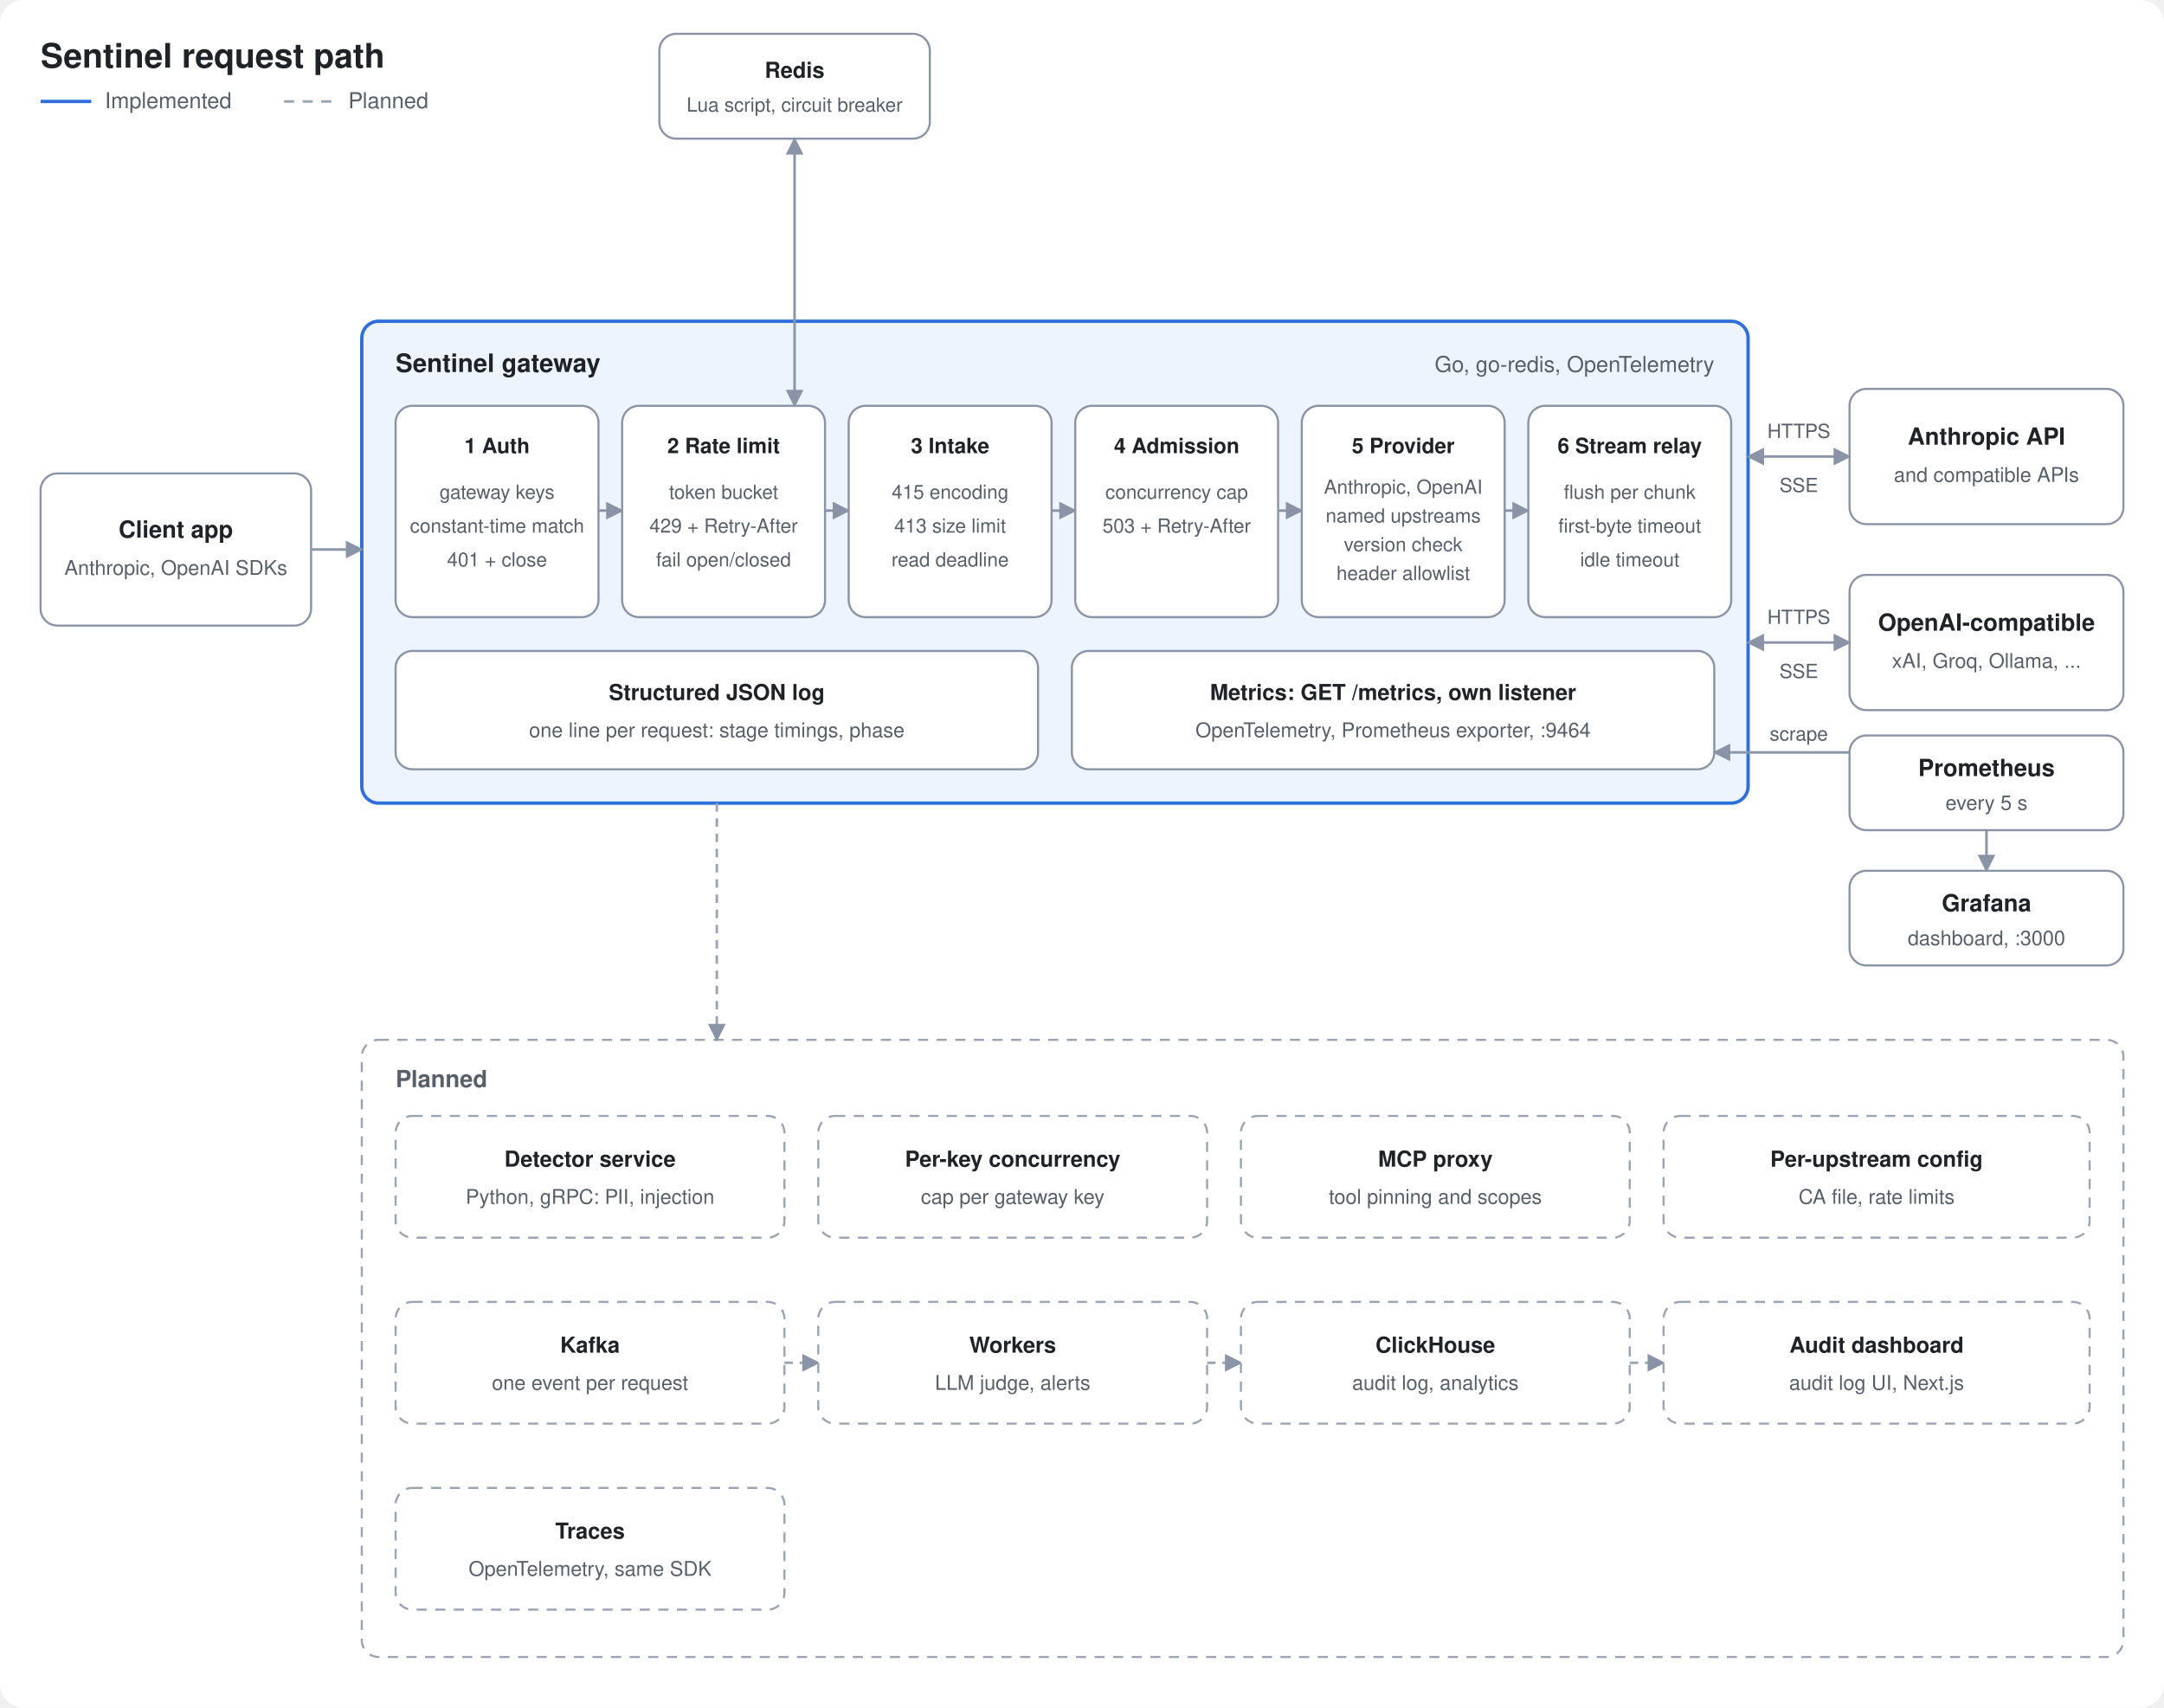
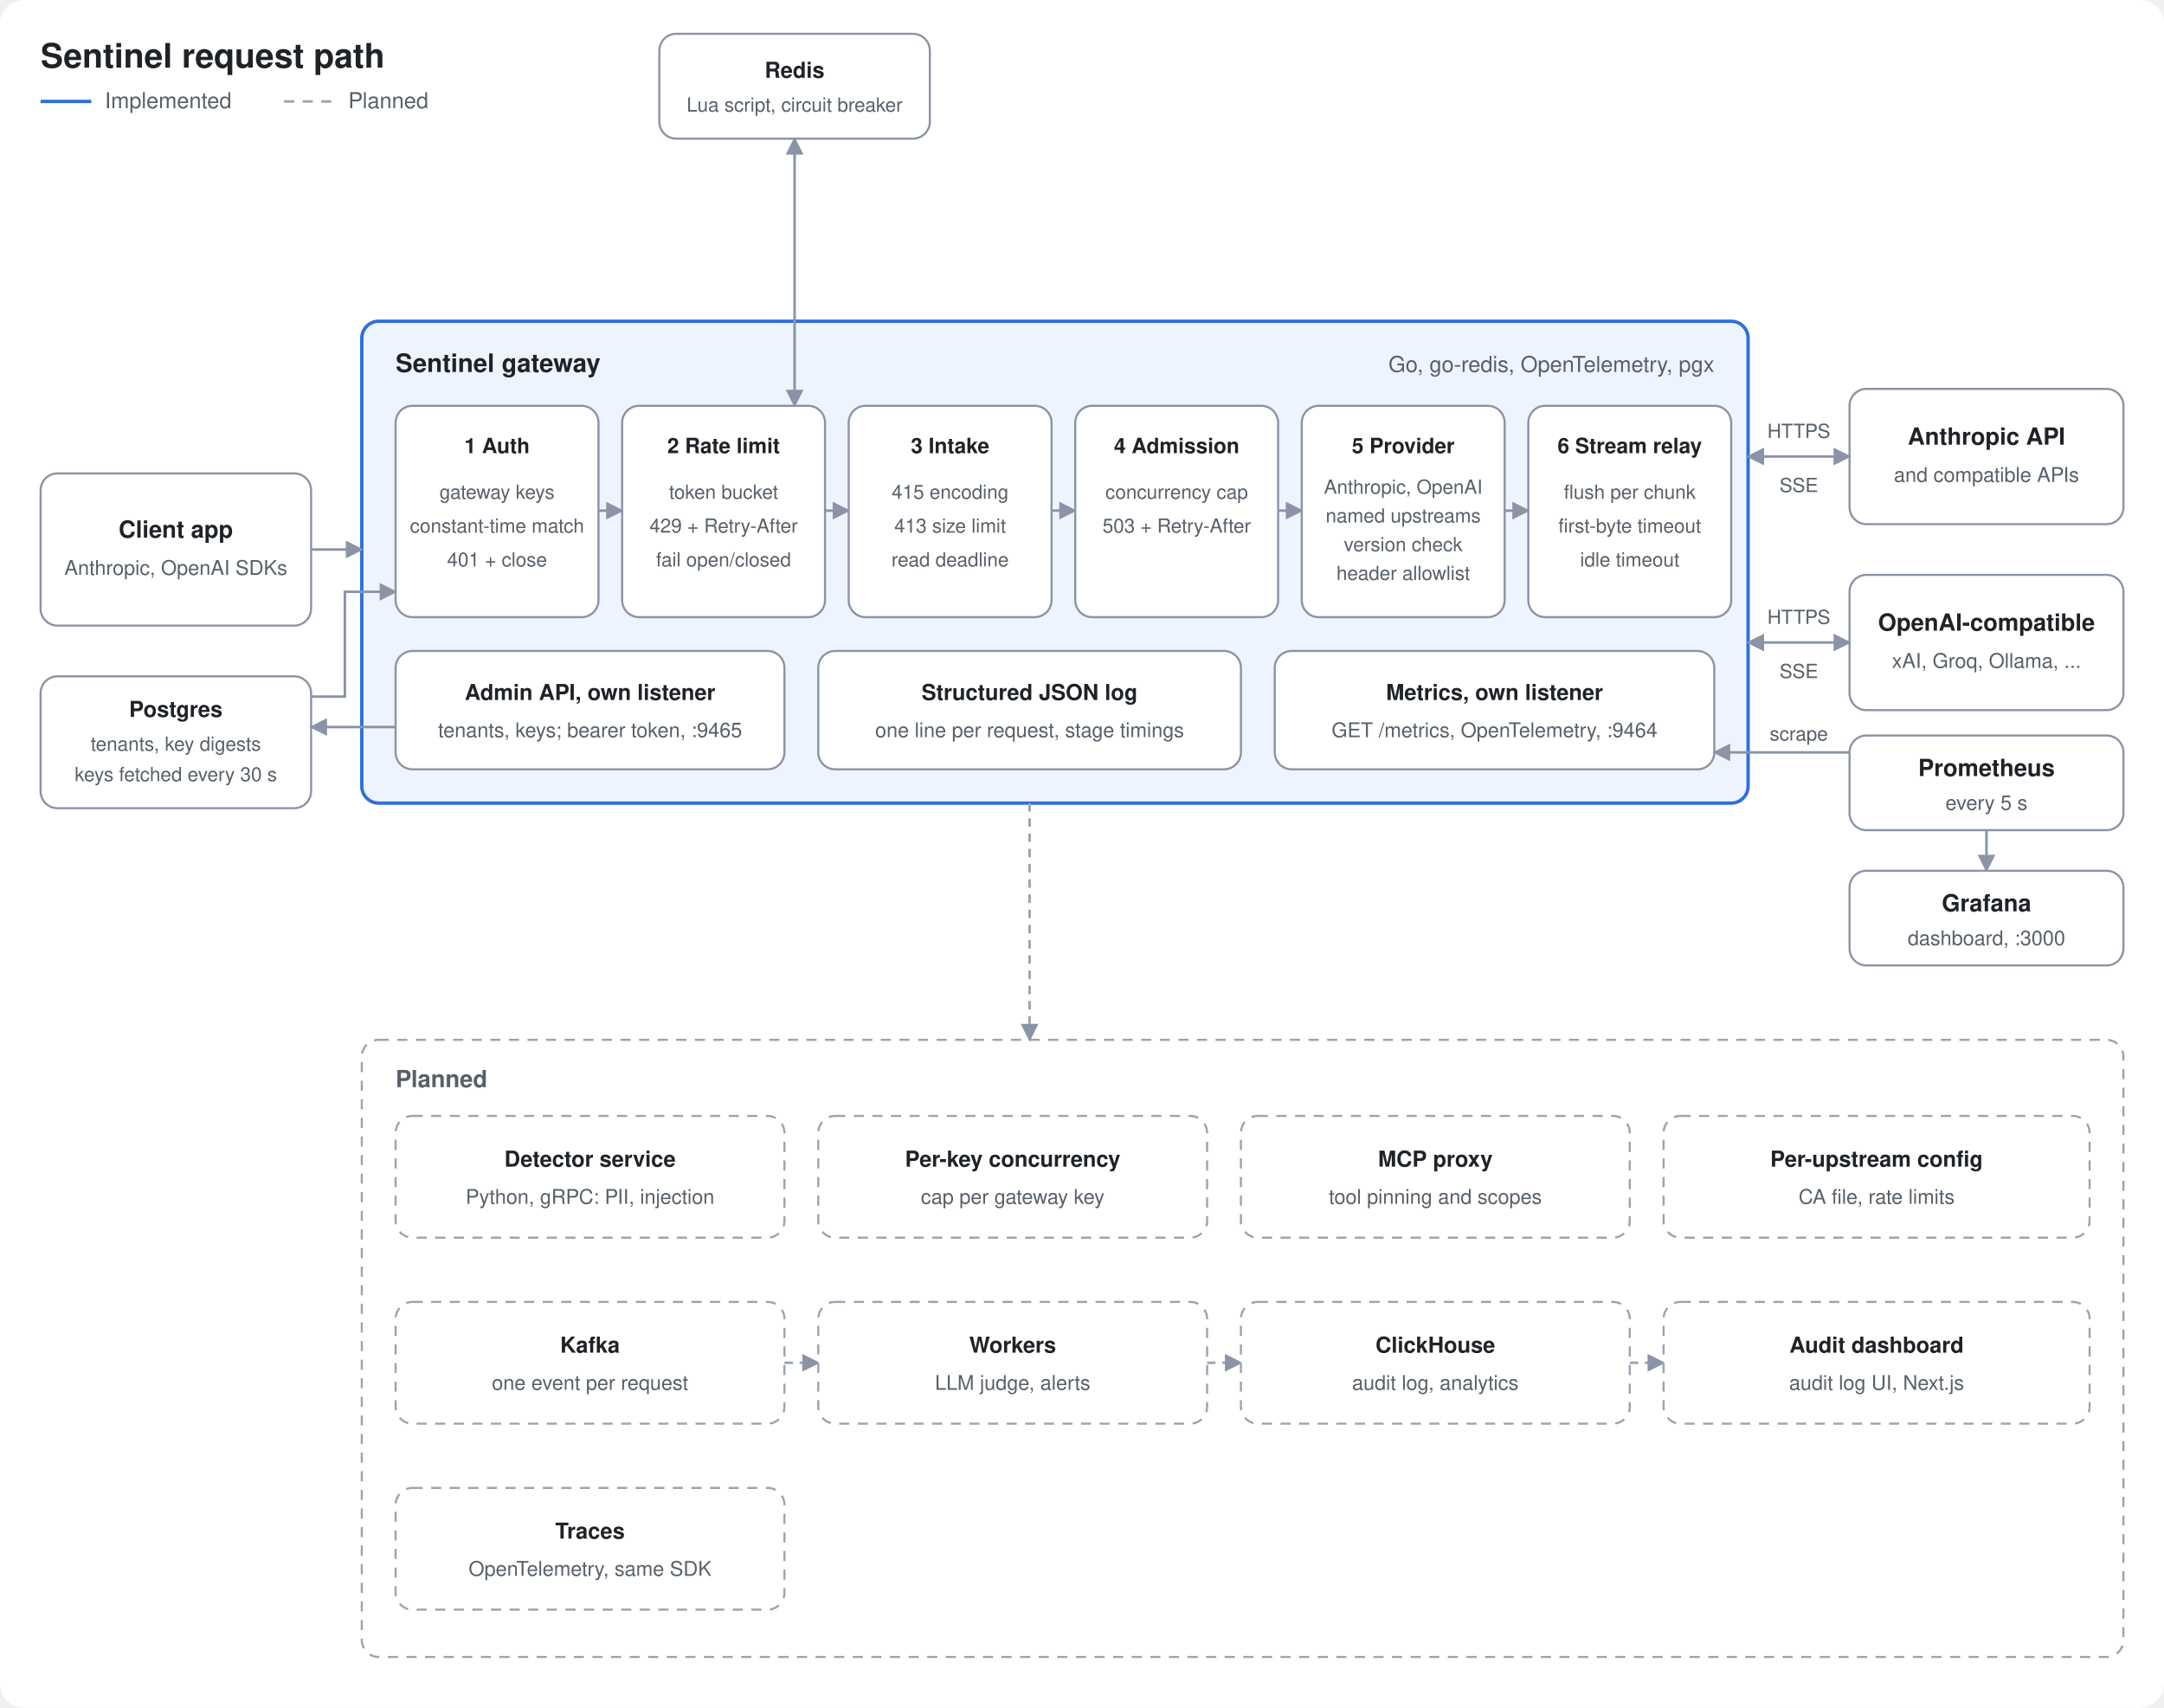
<svg xmlns="http://www.w3.org/2000/svg" viewBox="0 0 1280 1010" width="1280" height="1010">
  <defs>
    <marker id="a" viewBox="0 0 10 10" refX="9" refY="5" markerWidth="7" markerHeight="7" orient="auto-start-reverse">
      <path d="M0 0L10 5L0 10z" fill="#8A94A6" />
    </marker>
  </defs>
  <rect width="1280" height="1010" rx="14" fill="#FFFFFF" />
  <text x="24" y="40" font-size="20" font-weight="700" fill="#1F2328" text-anchor="start" font-family="Segoe UI, Helvetica, Arial, sans-serif">Sentinel request path</text>
  <path d="M24 60H54" stroke="#2F6FDB" stroke-width="2" />
  <text x="62" y="64" font-size="13" font-weight="400" fill="#57606A" text-anchor="start" font-family="Segoe UI, Helvetica, Arial, sans-serif">Implemented</text>
  <path d="M168 60H198" stroke="#9AA4B2" stroke-width="1.5" stroke-dasharray="6 5" />
  <text x="206" y="64" font-size="13" font-weight="400" fill="#57606A" text-anchor="start" font-family="Segoe UI, Helvetica, Arial, sans-serif">Planned</text>
  <g transform="translate(0,100)">
    <rect x="24" y="180" width="160" height="90" rx="10" fill="#FFFFFF" stroke="#8A94A6" stroke-width="1.25" />
    <text x="104" y="218" font-size="14" font-weight="600" fill="#1F2328" text-anchor="middle" font-family="Segoe UI, Helvetica, Arial, sans-serif">Client app</text>
    <text x="104" y="240" font-size="12" font-weight="400" fill="#57606A" text-anchor="middle" font-family="Segoe UI, Helvetica, Arial, sans-serif">Anthropic, OpenAI SDKs</text>
    <rect x="214" y="90" width="820" height="285" rx="10" fill="#EEF4FD" stroke="#2F6FDB" stroke-width="2" />
    <text x="234" y="120" font-size="15" font-weight="700" fill="#1F2328" text-anchor="start" font-family="Segoe UI, Helvetica, Arial, sans-serif">Sentinel gateway</text>
-     <text x="1014" y="120" font-size="13" font-weight="400" fill="#57606A" text-anchor="end" font-family="Segoe UI, Helvetica, Arial, sans-serif">Go, go-redis, OpenTelemetry</text>
+     <text x="1014" y="120" font-size="13" font-weight="400" fill="#57606A" text-anchor="end" font-family="Segoe UI, Helvetica, Arial, sans-serif">Go, go-redis, OpenTelemetry, pgx</text>
    <rect x="234" y="140" width="120" height="125" rx="10" fill="#FFFFFF" stroke="#8A94A6" stroke-width="1.25" />
    <text x="294.0" y="168" font-size="12.5" font-weight="700" fill="#1F2328" text-anchor="middle" font-family="Segoe UI, Helvetica, Arial, sans-serif">1  Auth</text>
    <text x="294.0" y="195" font-size="11.5" font-weight="400" fill="#57606A" text-anchor="middle" font-family="Segoe UI, Helvetica, Arial, sans-serif">gateway keys</text>
    <text x="294.0" y="215" font-size="11.5" font-weight="400" fill="#57606A" text-anchor="middle" font-family="Segoe UI, Helvetica, Arial, sans-serif">constant-time match</text>
    <text x="294.0" y="235" font-size="11.5" font-weight="400" fill="#57606A" text-anchor="middle" font-family="Segoe UI, Helvetica, Arial, sans-serif">401 + close</text>
    <path d="M354 202H368" fill="none" stroke="#8A94A6" stroke-width="1.5" marker-end="url(#a)" />
    <rect x="368" y="140" width="120" height="125" rx="10" fill="#FFFFFF" stroke="#8A94A6" stroke-width="1.25" />
    <text x="428.0" y="168" font-size="12.5" font-weight="700" fill="#1F2328" text-anchor="middle" font-family="Segoe UI, Helvetica, Arial, sans-serif">2  Rate limit</text>
    <text x="428.0" y="195" font-size="11.5" font-weight="400" fill="#57606A" text-anchor="middle" font-family="Segoe UI, Helvetica, Arial, sans-serif">token bucket</text>
    <text x="428.0" y="215" font-size="11.5" font-weight="400" fill="#57606A" text-anchor="middle" font-family="Segoe UI, Helvetica, Arial, sans-serif">429 + Retry-After</text>
    <text x="428.0" y="235" font-size="11.5" font-weight="400" fill="#57606A" text-anchor="middle" font-family="Segoe UI, Helvetica, Arial, sans-serif">fail open/closed</text>
    <path d="M488 202H502" fill="none" stroke="#8A94A6" stroke-width="1.5" marker-end="url(#a)" />
    <rect x="502" y="140" width="120" height="125" rx="10" fill="#FFFFFF" stroke="#8A94A6" stroke-width="1.25" />
    <text x="562.0" y="168" font-size="12.5" font-weight="700" fill="#1F2328" text-anchor="middle" font-family="Segoe UI, Helvetica, Arial, sans-serif">3  Intake</text>
    <text x="562.0" y="195" font-size="11.5" font-weight="400" fill="#57606A" text-anchor="middle" font-family="Segoe UI, Helvetica, Arial, sans-serif">415 encoding</text>
    <text x="562.0" y="215" font-size="11.5" font-weight="400" fill="#57606A" text-anchor="middle" font-family="Segoe UI, Helvetica, Arial, sans-serif">413 size limit</text>
    <text x="562.0" y="235" font-size="11.5" font-weight="400" fill="#57606A" text-anchor="middle" font-family="Segoe UI, Helvetica, Arial, sans-serif">read deadline</text>
    <path d="M622 202H636" fill="none" stroke="#8A94A6" stroke-width="1.5" marker-end="url(#a)" />
    <rect x="636" y="140" width="120" height="125" rx="10" fill="#FFFFFF" stroke="#8A94A6" stroke-width="1.25" />
    <text x="696.0" y="168" font-size="12.5" font-weight="700" fill="#1F2328" text-anchor="middle" font-family="Segoe UI, Helvetica, Arial, sans-serif">4  Admission</text>
    <text x="696.0" y="195" font-size="11.5" font-weight="400" fill="#57606A" text-anchor="middle" font-family="Segoe UI, Helvetica, Arial, sans-serif">concurrency cap</text>
    <text x="696.0" y="215" font-size="11.5" font-weight="400" fill="#57606A" text-anchor="middle" font-family="Segoe UI, Helvetica, Arial, sans-serif">503 + Retry-After</text>
    <path d="M756 202H770" fill="none" stroke="#8A94A6" stroke-width="1.5" marker-end="url(#a)" />
    <rect x="770" y="140" width="120" height="125" rx="10" fill="#FFFFFF" stroke="#8A94A6" stroke-width="1.25" />
    <text x="830.0" y="168" font-size="12.5" font-weight="700" fill="#1F2328" text-anchor="middle" font-family="Segoe UI, Helvetica, Arial, sans-serif">5  Provider</text>
    <text x="830.0" y="192" font-size="11.5" font-weight="400" fill="#57606A" text-anchor="middle" font-family="Segoe UI, Helvetica, Arial, sans-serif">Anthropic, OpenAI</text>
    <text x="830.0" y="209" font-size="11.5" font-weight="400" fill="#57606A" text-anchor="middle" font-family="Segoe UI, Helvetica, Arial, sans-serif">named upstreams</text>
    <text x="830.0" y="226" font-size="11.5" font-weight="400" fill="#57606A" text-anchor="middle" font-family="Segoe UI, Helvetica, Arial, sans-serif">version check</text>
    <text x="830.0" y="243" font-size="11.5" font-weight="400" fill="#57606A" text-anchor="middle" font-family="Segoe UI, Helvetica, Arial, sans-serif">header allowlist</text>
    <path d="M890 202H904" fill="none" stroke="#8A94A6" stroke-width="1.5" marker-end="url(#a)" />
    <rect x="904" y="140" width="120" height="125" rx="10" fill="#FFFFFF" stroke="#8A94A6" stroke-width="1.25" />
    <text x="964.0" y="168" font-size="12.5" font-weight="700" fill="#1F2328" text-anchor="middle" font-family="Segoe UI, Helvetica, Arial, sans-serif">6  Stream relay</text>
    <text x="964.0" y="195" font-size="11.5" font-weight="400" fill="#57606A" text-anchor="middle" font-family="Segoe UI, Helvetica, Arial, sans-serif">flush per chunk</text>
    <text x="964.0" y="215" font-size="11.5" font-weight="400" fill="#57606A" text-anchor="middle" font-family="Segoe UI, Helvetica, Arial, sans-serif">first-byte timeout</text>
    <text x="964.0" y="235" font-size="11.5" font-weight="400" fill="#57606A" text-anchor="middle" font-family="Segoe UI, Helvetica, Arial, sans-serif">idle timeout</text>
    <rect x="390" y="-80" width="160" height="62" rx="10" fill="#FFFFFF" stroke="#8A94A6" stroke-width="1.25" />
    <text x="470" y="-54" font-size="13" font-weight="600" fill="#1F2328" text-anchor="middle" font-family="Segoe UI, Helvetica, Arial, sans-serif">Redis</text>
    <text x="470" y="-34" font-size="11.5" font-weight="400" fill="#57606A" text-anchor="middle" font-family="Segoe UI, Helvetica, Arial, sans-serif">Lua script, circuit breaker</text>
    <path d="M470 -18V140" fill="none" stroke="#8A94A6" stroke-width="1.5" marker-start="url(#a)" marker-end="url(#a)" />
-     <rect x="234" y="285" width="380" height="70" rx="10" fill="#FFFFFF" stroke="#8A94A6" stroke-width="1.25" />
-     <text x="424" y="314" font-size="13" font-weight="600" fill="#1F2328" text-anchor="middle" font-family="Segoe UI, Helvetica, Arial, sans-serif">Structured JSON log</text>
-     <text x="424" y="336" font-size="12" font-weight="400" fill="#57606A" text-anchor="middle" font-family="Segoe UI, Helvetica, Arial, sans-serif">one line per request: stage timings, phase</text>
-     <rect x="634" y="285" width="380" height="70" rx="10" fill="#FFFFFF" stroke="#8A94A6" stroke-width="1.25" />
-     <text x="824" y="314" font-size="13" font-weight="600" fill="#1F2328" text-anchor="middle" font-family="Segoe UI, Helvetica, Arial, sans-serif">Metrics: GET /metrics, own listener</text>
-     <text x="824" y="336" font-size="12" font-weight="400" fill="#57606A" text-anchor="middle" font-family="Segoe UI, Helvetica, Arial, sans-serif">OpenTelemetry, Prometheus exporter, :9464</text>
+     <rect x="234" y="285" width="230" height="70" rx="10" fill="#FFFFFF" stroke="#8A94A6" stroke-width="1.25" />
+     <text x="349" y="314" font-size="13" font-weight="600" fill="#1F2328" text-anchor="middle" font-family="Segoe UI, Helvetica, Arial, sans-serif">Admin API, own listener</text>
+     <text x="349" y="336" font-size="12" font-weight="400" fill="#57606A" text-anchor="middle" font-family="Segoe UI, Helvetica, Arial, sans-serif">tenants, keys; bearer token, :9465</text>
+     <rect x="484" y="285" width="250" height="70" rx="10" fill="#FFFFFF" stroke="#8A94A6" stroke-width="1.25" />
+     <text x="609" y="314" font-size="13" font-weight="600" fill="#1F2328" text-anchor="middle" font-family="Segoe UI, Helvetica, Arial, sans-serif">Structured JSON log</text>
+     <text x="609" y="336" font-size="12" font-weight="400" fill="#57606A" text-anchor="middle" font-family="Segoe UI, Helvetica, Arial, sans-serif">one line per request, stage timings</text>
+     <rect x="754" y="285" width="260" height="70" rx="10" fill="#FFFFFF" stroke="#8A94A6" stroke-width="1.25" />
+     <text x="884" y="314" font-size="13" font-weight="600" fill="#1F2328" text-anchor="middle" font-family="Segoe UI, Helvetica, Arial, sans-serif">Metrics, own listener</text>
+     <text x="884" y="336" font-size="12" font-weight="400" fill="#57606A" text-anchor="middle" font-family="Segoe UI, Helvetica, Arial, sans-serif">GET /metrics, OpenTelemetry, :9464</text>
    <rect x="1094" y="130" width="162" height="80" rx="10" fill="#FFFFFF" stroke="#8A94A6" stroke-width="1.25" />
    <text x="1175" y="163" font-size="14" font-weight="600" fill="#1F2328" text-anchor="middle" font-family="Segoe UI, Helvetica, Arial, sans-serif">Anthropic API</text>
    <text x="1175" y="185" font-size="12" font-weight="400" fill="#57606A" text-anchor="middle" font-family="Segoe UI, Helvetica, Arial, sans-serif">and compatible APIs</text>
    <rect x="1094" y="240" width="162" height="80" rx="10" fill="#FFFFFF" stroke="#8A94A6" stroke-width="1.25" />
    <text x="1175" y="273" font-size="14" font-weight="600" fill="#1F2328" text-anchor="middle" font-family="Segoe UI, Helvetica, Arial, sans-serif">OpenAI-compatible</text>
    <text x="1175" y="295" font-size="12" font-weight="400" fill="#57606A" text-anchor="middle" font-family="Segoe UI, Helvetica, Arial, sans-serif">xAI, Groq, Ollama, ...</text>
+     <rect x="24" y="300" width="160" height="78" rx="10" fill="#FFFFFF" stroke="#8A94A6" stroke-width="1.25" />
+     <text x="104" y="324" font-size="13" font-weight="600" fill="#1F2328" text-anchor="middle" font-family="Segoe UI, Helvetica, Arial, sans-serif">Postgres</text>
+     <text x="104" y="344" font-size="11.5" font-weight="400" fill="#57606A" text-anchor="middle" font-family="Segoe UI, Helvetica, Arial, sans-serif">tenants, key digests</text>
+     <text x="104" y="362" font-size="11.5" font-weight="400" fill="#57606A" text-anchor="middle" font-family="Segoe UI, Helvetica, Arial, sans-serif">keys fetched every 30 s</text>
+     <path d="M184 312H204V250H234" fill="none" stroke="#8A94A6" stroke-width="1.5" marker-end="url(#a)" />
+     <path d="M234 330H184" fill="none" stroke="#8A94A6" stroke-width="1.5" marker-end="url(#a)" />
    <path d="M184 225H214" fill="none" stroke="#8A94A6" stroke-width="1.5" marker-end="url(#a)" />
    <path d="M1034 170H1094" fill="none" stroke="#8A94A6" stroke-width="1.5" marker-start="url(#a)" marker-end="url(#a)" />
    <text x="1064" y="159" font-size="11.5" font-weight="400" fill="#57606A" text-anchor="middle" font-family="Segoe UI, Helvetica, Arial, sans-serif">HTTPS</text>
    <text x="1064" y="191" font-size="11.5" font-weight="400" fill="#57606A" text-anchor="middle" font-family="Segoe UI, Helvetica, Arial, sans-serif">SSE</text>
    <path d="M1034 280H1094" fill="none" stroke="#8A94A6" stroke-width="1.5" marker-start="url(#a)" marker-end="url(#a)" />
    <text x="1064" y="269" font-size="11.5" font-weight="400" fill="#57606A" text-anchor="middle" font-family="Segoe UI, Helvetica, Arial, sans-serif">HTTPS</text>
    <text x="1064" y="301" font-size="11.5" font-weight="400" fill="#57606A" text-anchor="middle" font-family="Segoe UI, Helvetica, Arial, sans-serif">SSE</text>
    <path d="M1094 345H1014" fill="none" stroke="#8A94A6" stroke-width="1.5" marker-end="url(#a)" />
    <text x="1064" y="338" font-size="11.5" font-weight="400" fill="#57606A" text-anchor="middle" font-family="Segoe UI, Helvetica, Arial, sans-serif">scrape</text>
    <rect x="1094" y="335" width="162" height="56" rx="10" fill="#FFFFFF" stroke="#8A94A6" stroke-width="1.25" />
    <text x="1175" y="359" font-size="14" font-weight="600" fill="#1F2328" text-anchor="middle" font-family="Segoe UI, Helvetica, Arial, sans-serif">Prometheus</text>
    <text x="1175" y="379" font-size="12" font-weight="400" fill="#57606A" text-anchor="middle" font-family="Segoe UI, Helvetica, Arial, sans-serif">every 5 s</text>
    <path d="M1175 391V415" fill="none" stroke="#8A94A6" stroke-width="1.5" marker-end="url(#a)" />
    <rect x="1094" y="415" width="162" height="56" rx="10" fill="#FFFFFF" stroke="#8A94A6" stroke-width="1.25" />
    <text x="1175" y="439" font-size="14" font-weight="600" fill="#1F2328" text-anchor="middle" font-family="Segoe UI, Helvetica, Arial, sans-serif">Grafana</text>
    <text x="1175" y="459" font-size="12" font-weight="400" fill="#57606A" text-anchor="middle" font-family="Segoe UI, Helvetica, Arial, sans-serif">dashboard, :3000</text>
    <rect x="214" y="515" width="1042" height="365" rx="10" fill="none" stroke="#9AA4B2" stroke-width="1.25" stroke-dasharray="6 5" />
    <text x="234" y="543" font-size="14" font-weight="700" fill="#57606A" text-anchor="start" font-family="Segoe UI, Helvetica, Arial, sans-serif">Planned</text>
-     <path d="M424 375V515" fill="none" stroke="#9AA4B2" stroke-width="1.5" stroke-dasharray="5 4" marker-end="url(#a)" />
+     <path d="M609 375V515" fill="none" stroke="#9AA4B2" stroke-width="1.5" stroke-dasharray="5 4" marker-end="url(#a)" />
    <rect x="234" y="560" width="230" height="72" rx="10" fill="#FFFFFF" stroke="#9AA4B2" stroke-width="1.25" stroke-dasharray="6 5" />
    <text x="349.0" y="590" font-size="13" font-weight="600" fill="#1F2328" text-anchor="middle" font-family="Segoe UI, Helvetica, Arial, sans-serif">Detector service</text>
    <text x="349.0" y="612" font-size="12" font-weight="400" fill="#57606A" text-anchor="middle" font-family="Segoe UI, Helvetica, Arial, sans-serif">Python, gRPC: PII, injection</text>
    <rect x="484" y="560" width="230" height="72" rx="10" fill="#FFFFFF" stroke="#9AA4B2" stroke-width="1.25" stroke-dasharray="6 5" />
    <text x="599.0" y="590" font-size="13" font-weight="600" fill="#1F2328" text-anchor="middle" font-family="Segoe UI, Helvetica, Arial, sans-serif">Per-key concurrency</text>
    <text x="599.0" y="612" font-size="12" font-weight="400" fill="#57606A" text-anchor="middle" font-family="Segoe UI, Helvetica, Arial, sans-serif">cap per gateway key</text>
    <rect x="734" y="560" width="230" height="72" rx="10" fill="#FFFFFF" stroke="#9AA4B2" stroke-width="1.25" stroke-dasharray="6 5" />
    <text x="849.0" y="590" font-size="13" font-weight="600" fill="#1F2328" text-anchor="middle" font-family="Segoe UI, Helvetica, Arial, sans-serif">MCP proxy</text>
    <text x="849.0" y="612" font-size="12" font-weight="400" fill="#57606A" text-anchor="middle" font-family="Segoe UI, Helvetica, Arial, sans-serif">tool pinning and scopes</text>
    <rect x="984" y="560" width="252" height="72" rx="10" fill="#FFFFFF" stroke="#9AA4B2" stroke-width="1.25" stroke-dasharray="6 5" />
    <text x="1110.0" y="590" font-size="13" font-weight="600" fill="#1F2328" text-anchor="middle" font-family="Segoe UI, Helvetica, Arial, sans-serif">Per-upstream config</text>
    <text x="1110.0" y="612" font-size="12" font-weight="400" fill="#57606A" text-anchor="middle" font-family="Segoe UI, Helvetica, Arial, sans-serif">CA file, rate limits</text>
    <rect x="234" y="670" width="230" height="72" rx="10" fill="#FFFFFF" stroke="#9AA4B2" stroke-width="1.25" stroke-dasharray="6 5" />
    <text x="349.0" y="700" font-size="13" font-weight="600" fill="#1F2328" text-anchor="middle" font-family="Segoe UI, Helvetica, Arial, sans-serif">Kafka</text>
    <text x="349.0" y="722" font-size="12" font-weight="400" fill="#57606A" text-anchor="middle" font-family="Segoe UI, Helvetica, Arial, sans-serif">one event per request</text>
    <path d="M464 706H484" fill="none" stroke="#9AA4B2" stroke-width="1.5" stroke-dasharray="5 4" marker-end="url(#a)" />
    <rect x="484" y="670" width="230" height="72" rx="10" fill="#FFFFFF" stroke="#9AA4B2" stroke-width="1.25" stroke-dasharray="6 5" />
    <text x="599.0" y="700" font-size="13" font-weight="600" fill="#1F2328" text-anchor="middle" font-family="Segoe UI, Helvetica, Arial, sans-serif">Workers</text>
    <text x="599.0" y="722" font-size="12" font-weight="400" fill="#57606A" text-anchor="middle" font-family="Segoe UI, Helvetica, Arial, sans-serif">LLM judge, alerts</text>
    <path d="M714 706H734" fill="none" stroke="#9AA4B2" stroke-width="1.5" stroke-dasharray="5 4" marker-end="url(#a)" />
    <rect x="734" y="670" width="230" height="72" rx="10" fill="#FFFFFF" stroke="#9AA4B2" stroke-width="1.25" stroke-dasharray="6 5" />
    <text x="849.0" y="700" font-size="13" font-weight="600" fill="#1F2328" text-anchor="middle" font-family="Segoe UI, Helvetica, Arial, sans-serif">ClickHouse</text>
    <text x="849.0" y="722" font-size="12" font-weight="400" fill="#57606A" text-anchor="middle" font-family="Segoe UI, Helvetica, Arial, sans-serif">audit log, analytics</text>
    <path d="M964 706H984" fill="none" stroke="#9AA4B2" stroke-width="1.5" stroke-dasharray="5 4" marker-end="url(#a)" />
    <rect x="984" y="670" width="252" height="72" rx="10" fill="#FFFFFF" stroke="#9AA4B2" stroke-width="1.25" stroke-dasharray="6 5" />
    <text x="1110.0" y="700" font-size="13" font-weight="600" fill="#1F2328" text-anchor="middle" font-family="Segoe UI, Helvetica, Arial, sans-serif">Audit dashboard</text>
    <text x="1110.0" y="722" font-size="12" font-weight="400" fill="#57606A" text-anchor="middle" font-family="Segoe UI, Helvetica, Arial, sans-serif">audit log UI, Next.js</text>
    <rect x="234" y="780" width="230" height="72" rx="10" fill="#FFFFFF" stroke="#9AA4B2" stroke-width="1.25" stroke-dasharray="6 5" />
    <text x="349.0" y="810" font-size="13" font-weight="600" fill="#1F2328" text-anchor="middle" font-family="Segoe UI, Helvetica, Arial, sans-serif">Traces</text>
    <text x="349.0" y="832" font-size="12" font-weight="400" fill="#57606A" text-anchor="middle" font-family="Segoe UI, Helvetica, Arial, sans-serif">OpenTelemetry, same SDK</text>
  </g>
</svg>
